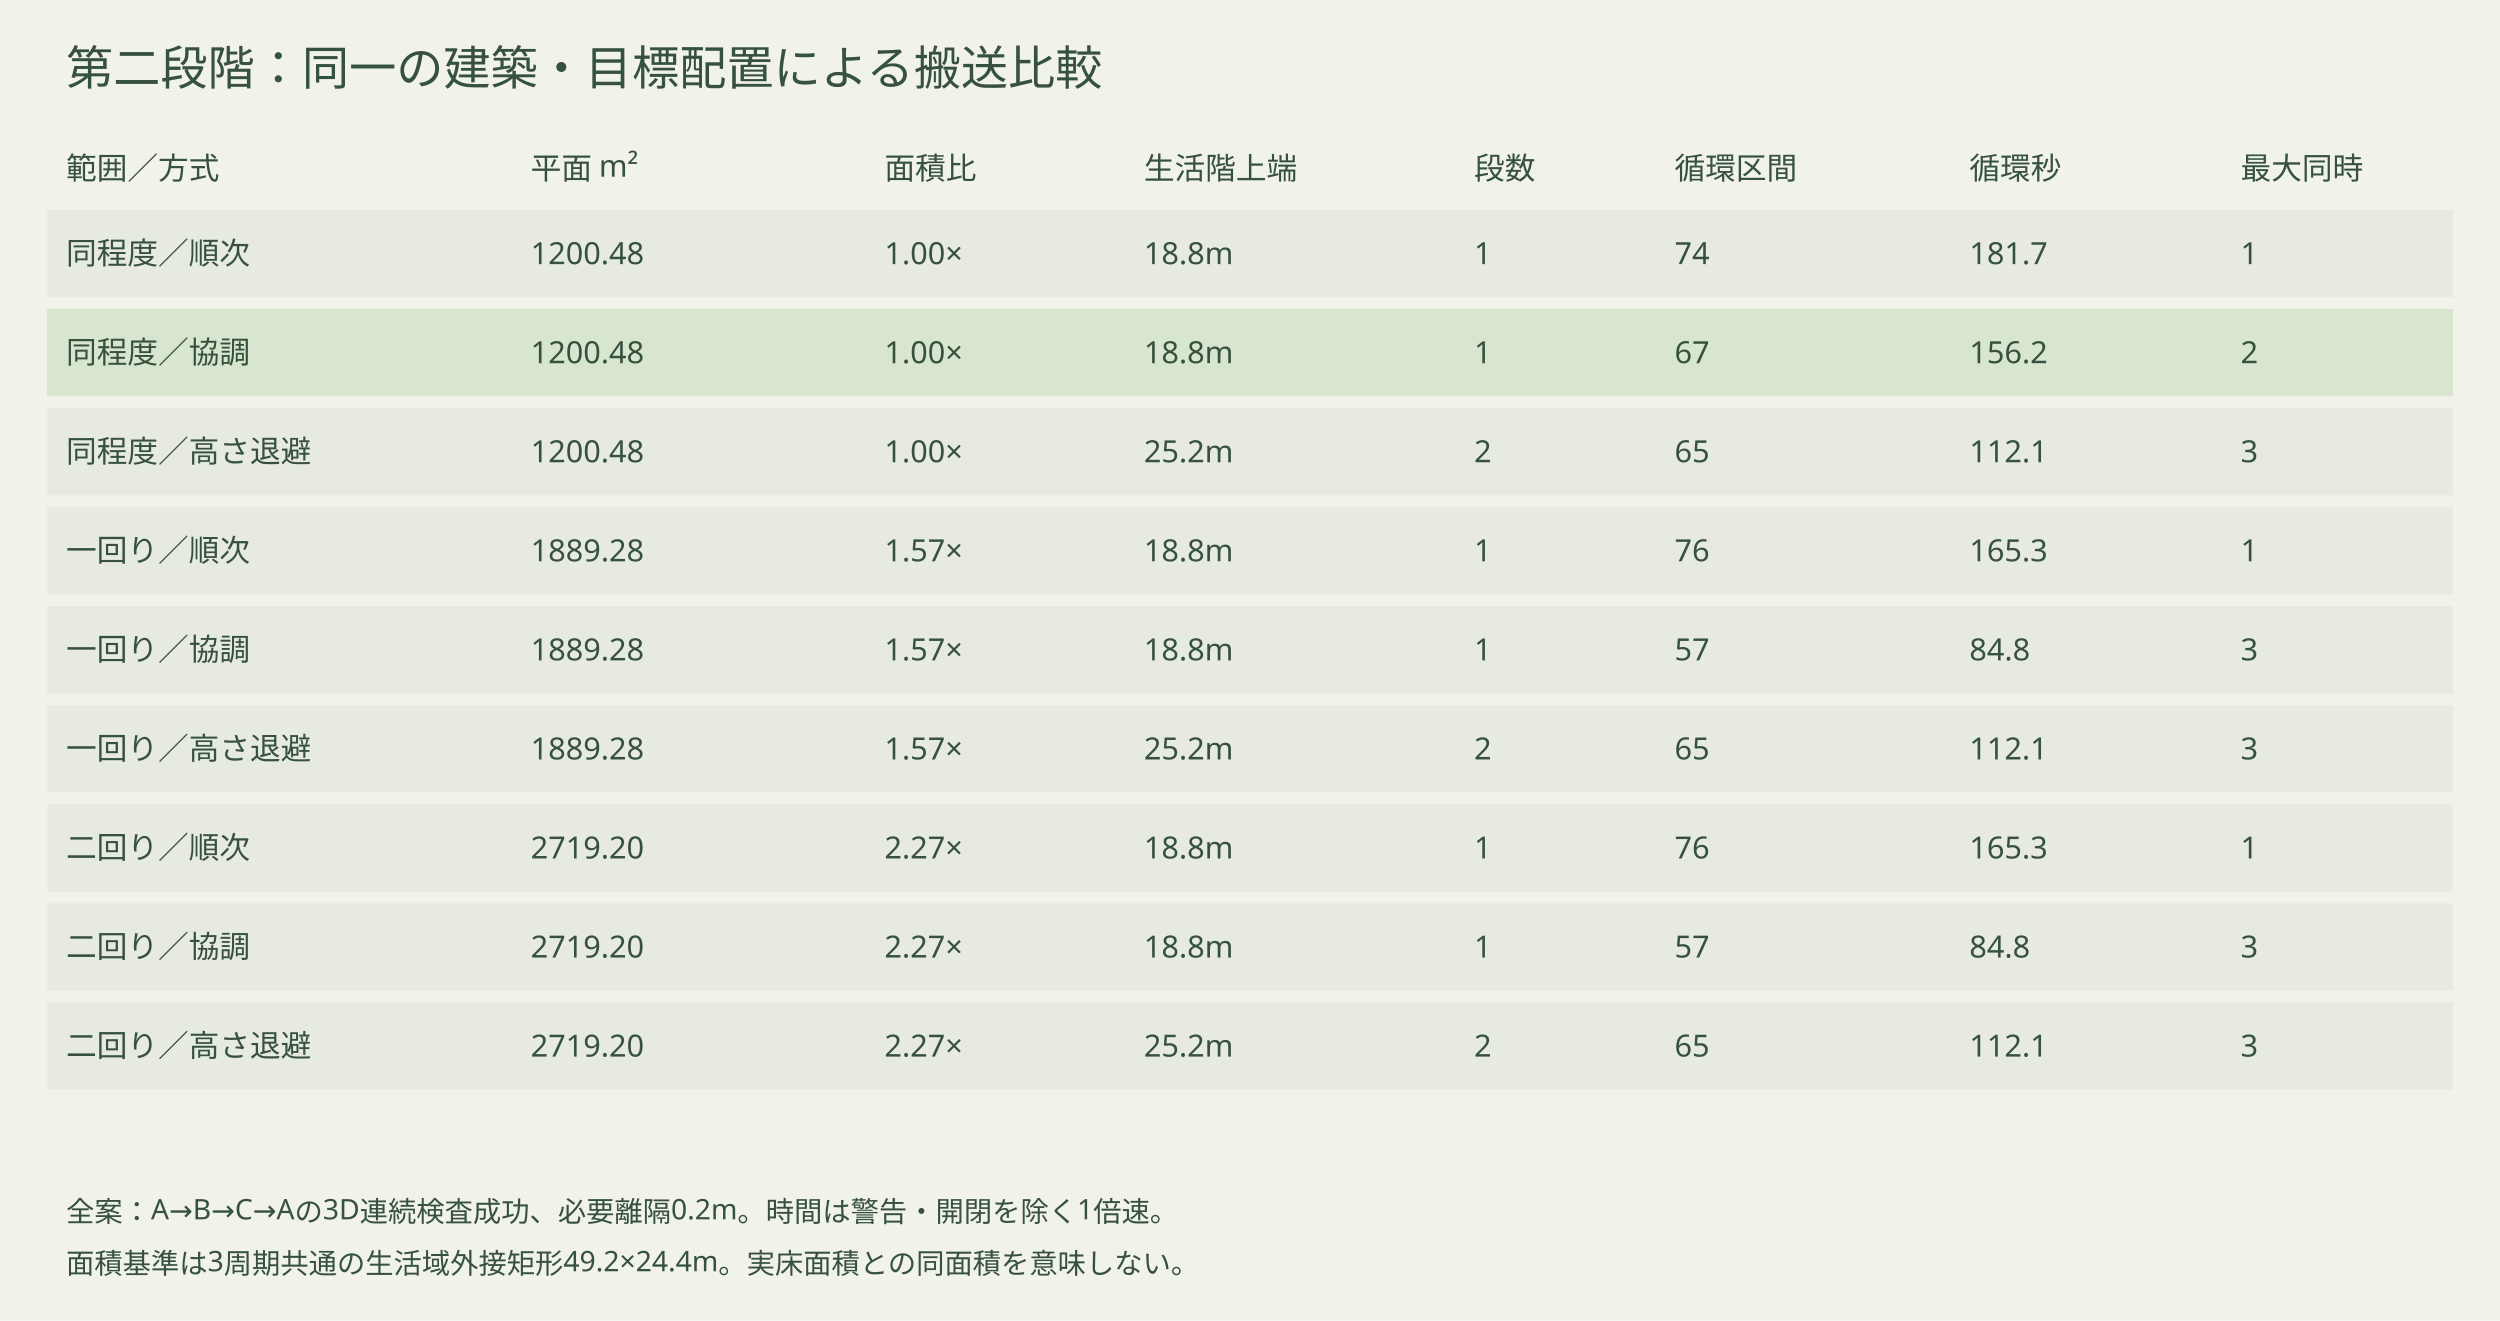
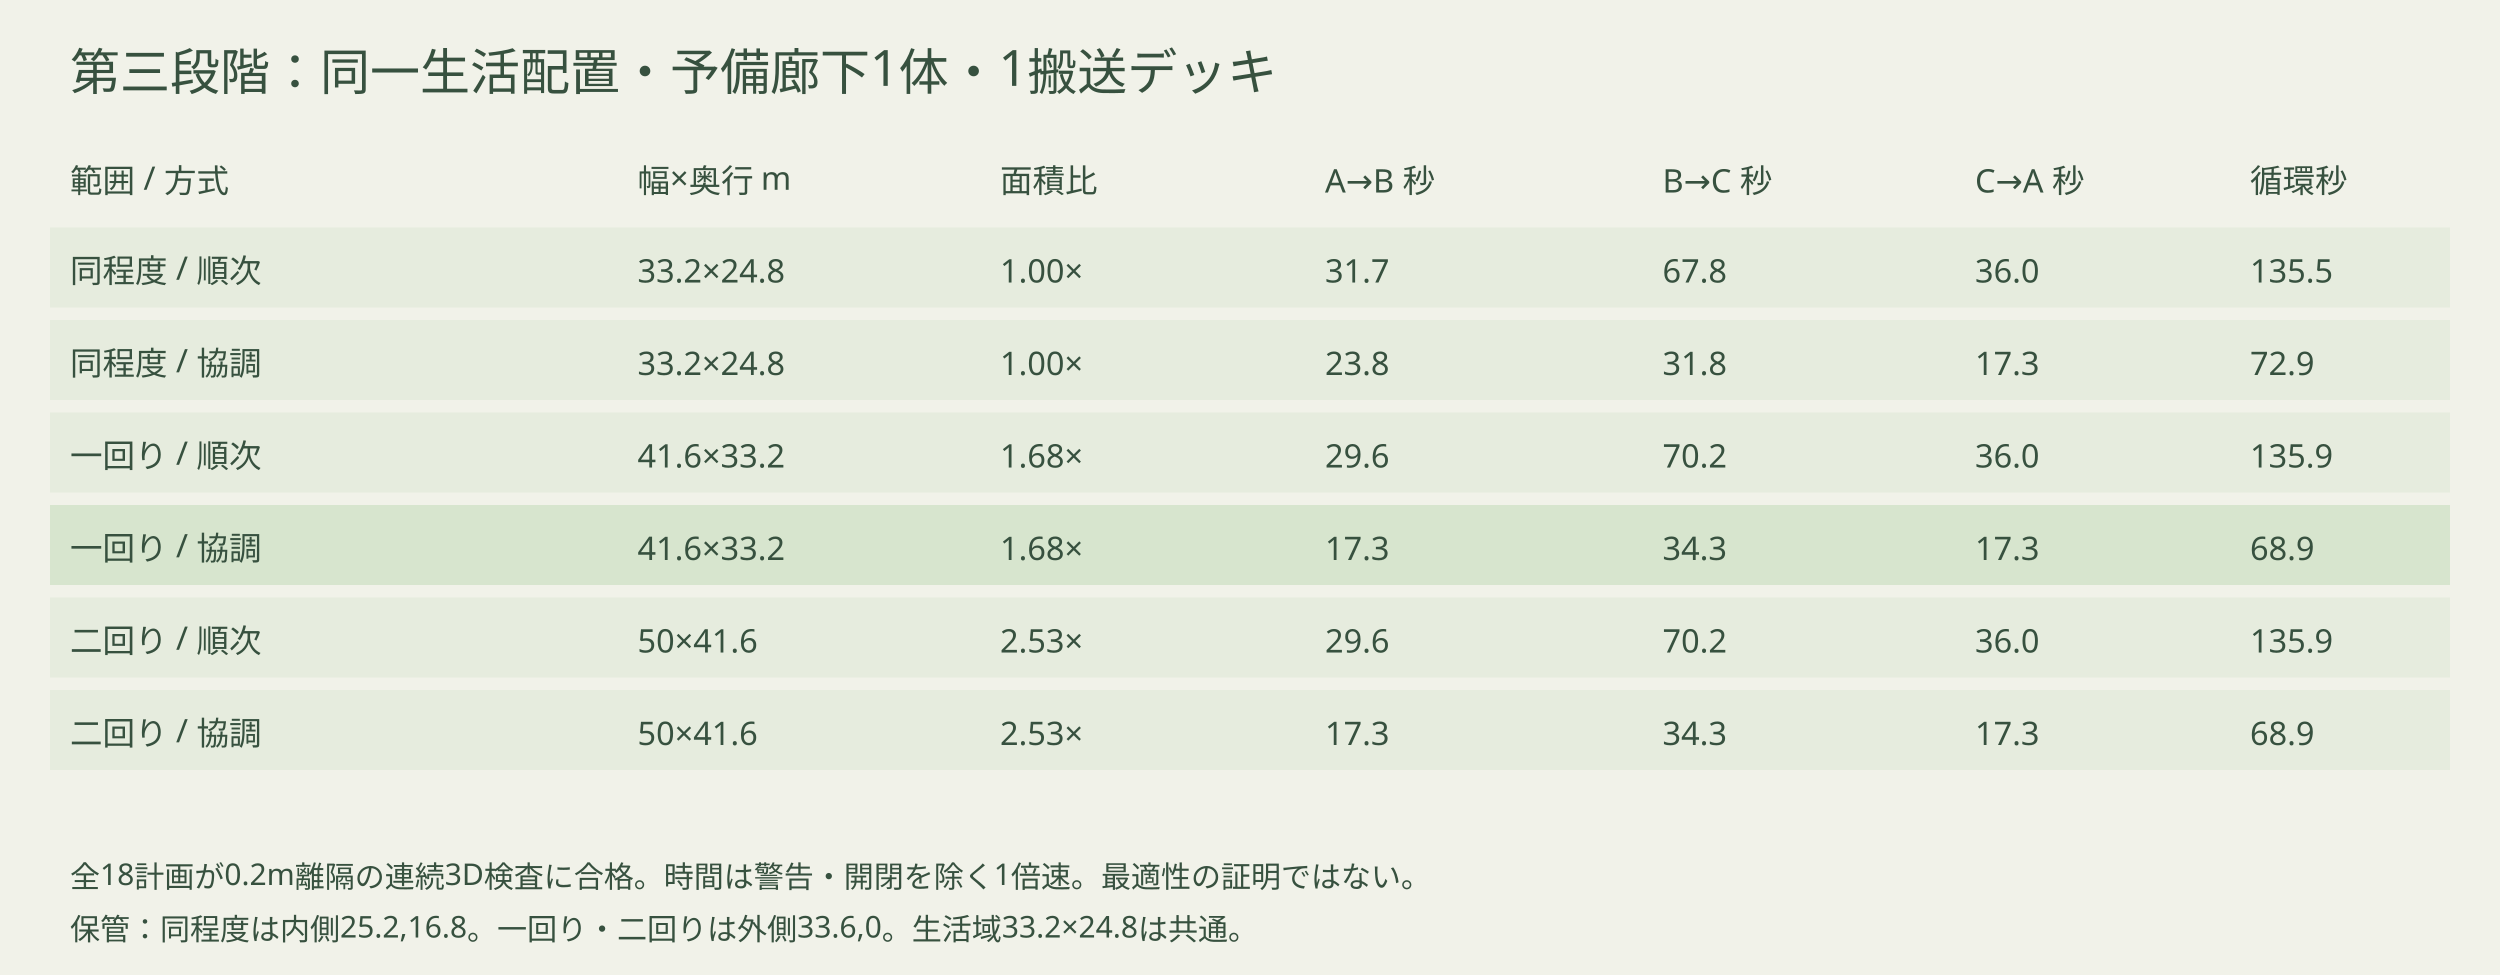
- <svg xmlns="http://www.w3.org/2000/svg" width="1060" height="560" viewBox="0 0 1060 560">
-   <rect width="1060" height="560" fill="#f1f2e9" />
+ <svg xmlns="http://www.w3.org/2000/svg" width="1000" height="390" viewBox="0 0 1000 390">
+   <rect width="1000" height="390" fill="#f1f2e9" />
  <g font-family="sans-serif" fill="#37513f">
-     <text x="28" y="36" font-size="20">第二段階：同一の建築・目標配置による搬送比較</text>
-     <text x="28" y="76" font-size="13">範囲／方式</text>
-     <text x="225" y="76" font-size="13">平面 m²</text>
-     <text x="375" y="76" font-size="13">面積比</text>
-     <text x="485" y="76" font-size="13">生活階上端</text>
-     <text x="625" y="76" font-size="13">段数</text>
-     <text x="710" y="76" font-size="13">循環区間</text>
-     <text x="835" y="76" font-size="13">循環秒</text>
-     <text x="950" y="76" font-size="13">最大同時</text>
-     <rect x="20" y="89" width="1020" height="37" fill="#e7ebdf" />
-     <text x="28" y="112" font-size="13">同程度／順次</text>
-     <text x="225" y="112" font-size="13">1200.48</text>
-     <text x="375" y="112" font-size="13">1.00×</text>
-     <text x="485" y="112" font-size="13">18.8m</text>
-     <text x="625" y="112" font-size="13">1</text>
-     <text x="710" y="112" font-size="13">74</text>
-     <text x="835" y="112" font-size="13">181.7</text>
-     <text x="950" y="112" font-size="13">1</text>
-     <rect x="20" y="131" width="1020" height="37" fill="#d8e5cf" />
-     <text x="28" y="154" font-size="13">同程度／協調</text>
-     <text x="225" y="154" font-size="13">1200.48</text>
-     <text x="375" y="154" font-size="13">1.00×</text>
-     <text x="485" y="154" font-size="13">18.8m</text>
-     <text x="625" y="154" font-size="13">1</text>
-     <text x="710" y="154" font-size="13">67</text>
-     <text x="835" y="154" font-size="13">156.2</text>
-     <text x="950" y="154" font-size="13">2</text>
-     <rect x="20" y="173" width="1020" height="37" fill="#e7ebdf" />
-     <text x="28" y="196" font-size="13">同程度／高さ退避</text>
-     <text x="225" y="196" font-size="13">1200.48</text>
-     <text x="375" y="196" font-size="13">1.00×</text>
-     <text x="485" y="196" font-size="13">25.2m</text>
-     <text x="625" y="196" font-size="13">2</text>
-     <text x="710" y="196" font-size="13">65</text>
-     <text x="835" y="196" font-size="13">112.1</text>
-     <text x="950" y="196" font-size="13">3</text>
-     <rect x="20" y="215" width="1020" height="37" fill="#e7ebdf" />
-     <text x="28" y="238" font-size="13">一回り／順次</text>
-     <text x="225" y="238" font-size="13">1889.28</text>
-     <text x="375" y="238" font-size="13">1.57×</text>
-     <text x="485" y="238" font-size="13">18.8m</text>
-     <text x="625" y="238" font-size="13">1</text>
-     <text x="710" y="238" font-size="13">76</text>
-     <text x="835" y="238" font-size="13">165.3</text>
-     <text x="950" y="238" font-size="13">1</text>
-     <rect x="20" y="257" width="1020" height="37" fill="#e7ebdf" />
-     <text x="28" y="280" font-size="13">一回り／協調</text>
-     <text x="225" y="280" font-size="13">1889.28</text>
-     <text x="375" y="280" font-size="13">1.57×</text>
-     <text x="485" y="280" font-size="13">18.8m</text>
-     <text x="625" y="280" font-size="13">1</text>
-     <text x="710" y="280" font-size="13">57</text>
-     <text x="835" y="280" font-size="13">84.8</text>
-     <text x="950" y="280" font-size="13">3</text>
-     <rect x="20" y="299" width="1020" height="37" fill="#e7ebdf" />
-     <text x="28" y="322" font-size="13">一回り／高さ退避</text>
-     <text x="225" y="322" font-size="13">1889.28</text>
-     <text x="375" y="322" font-size="13">1.57×</text>
-     <text x="485" y="322" font-size="13">25.2m</text>
-     <text x="625" y="322" font-size="13">2</text>
-     <text x="710" y="322" font-size="13">65</text>
-     <text x="835" y="322" font-size="13">112.1</text>
-     <text x="950" y="322" font-size="13">3</text>
-     <rect x="20" y="341" width="1020" height="37" fill="#e7ebdf" />
-     <text x="28" y="364" font-size="13">二回り／順次</text>
-     <text x="225" y="364" font-size="13">2719.20</text>
-     <text x="375" y="364" font-size="13">2.27×</text>
-     <text x="485" y="364" font-size="13">18.8m</text>
-     <text x="625" y="364" font-size="13">1</text>
-     <text x="710" y="364" font-size="13">76</text>
-     <text x="835" y="364" font-size="13">165.3</text>
-     <text x="950" y="364" font-size="13">1</text>
-     <rect x="20" y="383" width="1020" height="37" fill="#e7ebdf" />
-     <text x="28" y="406" font-size="13">二回り／協調</text>
-     <text x="225" y="406" font-size="13">2719.20</text>
-     <text x="375" y="406" font-size="13">2.27×</text>
-     <text x="485" y="406" font-size="13">18.8m</text>
-     <text x="625" y="406" font-size="13">1</text>
-     <text x="710" y="406" font-size="13">57</text>
-     <text x="835" y="406" font-size="13">84.8</text>
-     <text x="950" y="406" font-size="13">3</text>
-     <rect x="20" y="425" width="1020" height="37" fill="#e7ebdf" />
-     <text x="28" y="448" font-size="13">二回り／高さ退避</text>
-     <text x="225" y="448" font-size="13">2719.20</text>
-     <text x="375" y="448" font-size="13">2.27×</text>
-     <text x="485" y="448" font-size="13">25.2m</text>
-     <text x="625" y="448" font-size="13">2</text>
-     <text x="710" y="448" font-size="13">65</text>
-     <text x="835" y="448" font-size="13">112.1</text>
-     <text x="950" y="448" font-size="13">3</text>
-     <text x="28" y="518" font-size="12">全案：A→B→C→Aの3D連続検査成功、必要離隔0.2m。時間は警告・開閉を除く1倍速。</text>
-     <text x="28" y="540" font-size="12">面積基準は3周期共通の生活域外接矩形49.2×24.4m。実床面積との同面積を意味しない。</text>
+     <text x="28" y="36" font-size="20">第三段階：同一生活配置・予備廊下1体・1搬送デッキ</text>
+     <text x="28" y="77" font-size="13">範囲 / 方式</text>
+     <text x="255" y="77" font-size="13">幅×奥行 m</text>
+     <text x="400" y="77" font-size="13">面積比</text>
+     <text x="530" y="77" font-size="13">A→B 秒</text>
+     <text x="665" y="77" font-size="13">B→C 秒</text>
+     <text x="790" y="77" font-size="13">C→A 秒</text>
+     <text x="900" y="77" font-size="13">循環秒</text>
+     <rect x="20" y="91" width="960" height="32" fill="#e6ecde" />
+     <text x="28" y="113" font-size="13">同程度 / 順次</text>
+     <text x="255" y="113" font-size="13">33.2×24.8</text>
+     <text x="400" y="113" font-size="13">1.00×</text>
+     <text x="530" y="113" font-size="13">31.7</text>
+     <text x="665" y="113" font-size="13">67.8</text>
+     <text x="790" y="113" font-size="13">36.0</text>
+     <text x="900" y="113" font-size="13">135.5</text>
+     <rect x="20" y="128" width="960" height="32" fill="#e6ecde" />
+     <text x="28" y="150" font-size="13">同程度 / 協調</text>
+     <text x="255" y="150" font-size="13">33.2×24.8</text>
+     <text x="400" y="150" font-size="13">1.00×</text>
+     <text x="530" y="150" font-size="13">23.8</text>
+     <text x="665" y="150" font-size="13">31.8</text>
+     <text x="790" y="150" font-size="13">17.3</text>
+     <text x="900" y="150" font-size="13">72.9</text>
+     <rect x="20" y="165" width="960" height="32" fill="#e6ecde" />
+     <text x="28" y="187" font-size="13">一回り / 順次</text>
+     <text x="255" y="187" font-size="13">41.6×33.2</text>
+     <text x="400" y="187" font-size="13">1.68×</text>
+     <text x="530" y="187" font-size="13">29.6</text>
+     <text x="665" y="187" font-size="13">70.2</text>
+     <text x="790" y="187" font-size="13">36.0</text>
+     <text x="900" y="187" font-size="13">135.9</text>
+     <rect x="20" y="202" width="960" height="32" fill="#d7e5ce" />
+     <text x="28" y="224" font-size="13">一回り / 協調</text>
+     <text x="255" y="224" font-size="13">41.6×33.2</text>
+     <text x="400" y="224" font-size="13">1.68×</text>
+     <text x="530" y="224" font-size="13">17.3</text>
+     <text x="665" y="224" font-size="13">34.3</text>
+     <text x="790" y="224" font-size="13">17.3</text>
+     <text x="900" y="224" font-size="13">68.9</text>
+     <rect x="20" y="239" width="960" height="32" fill="#e6ecde" />
+     <text x="28" y="261" font-size="13">二回り / 順次</text>
+     <text x="255" y="261" font-size="13">50×41.6</text>
+     <text x="400" y="261" font-size="13">2.53×</text>
+     <text x="530" y="261" font-size="13">29.6</text>
+     <text x="665" y="261" font-size="13">70.2</text>
+     <text x="790" y="261" font-size="13">36.0</text>
+     <text x="900" y="261" font-size="13">135.9</text>
+     <rect x="20" y="276" width="960" height="32" fill="#e6ecde" />
+     <text x="28" y="298" font-size="13">二回り / 協調</text>
+     <text x="255" y="298" font-size="13">50×41.6</text>
+     <text x="400" y="298" font-size="13">2.53×</text>
+     <text x="530" y="298" font-size="13">17.3</text>
+     <text x="665" y="298" font-size="13">34.3</text>
+     <text x="790" y="298" font-size="13">17.3</text>
+     <text x="900" y="298" font-size="13">68.9</text>
+     <text x="28" y="355" font-size="12">全18計画が0.2m離隔の連続3D検査に合格。時間は警告・開閉を除く1倍速。最適性の証明ではない。</text>
+     <text x="28" y="376" font-size="12">保管：同程度は内側25.2,16.8。一回り・二回りは外側33.6,0。生活域33.2×24.8は共通。</text>
  </g>
</svg>
